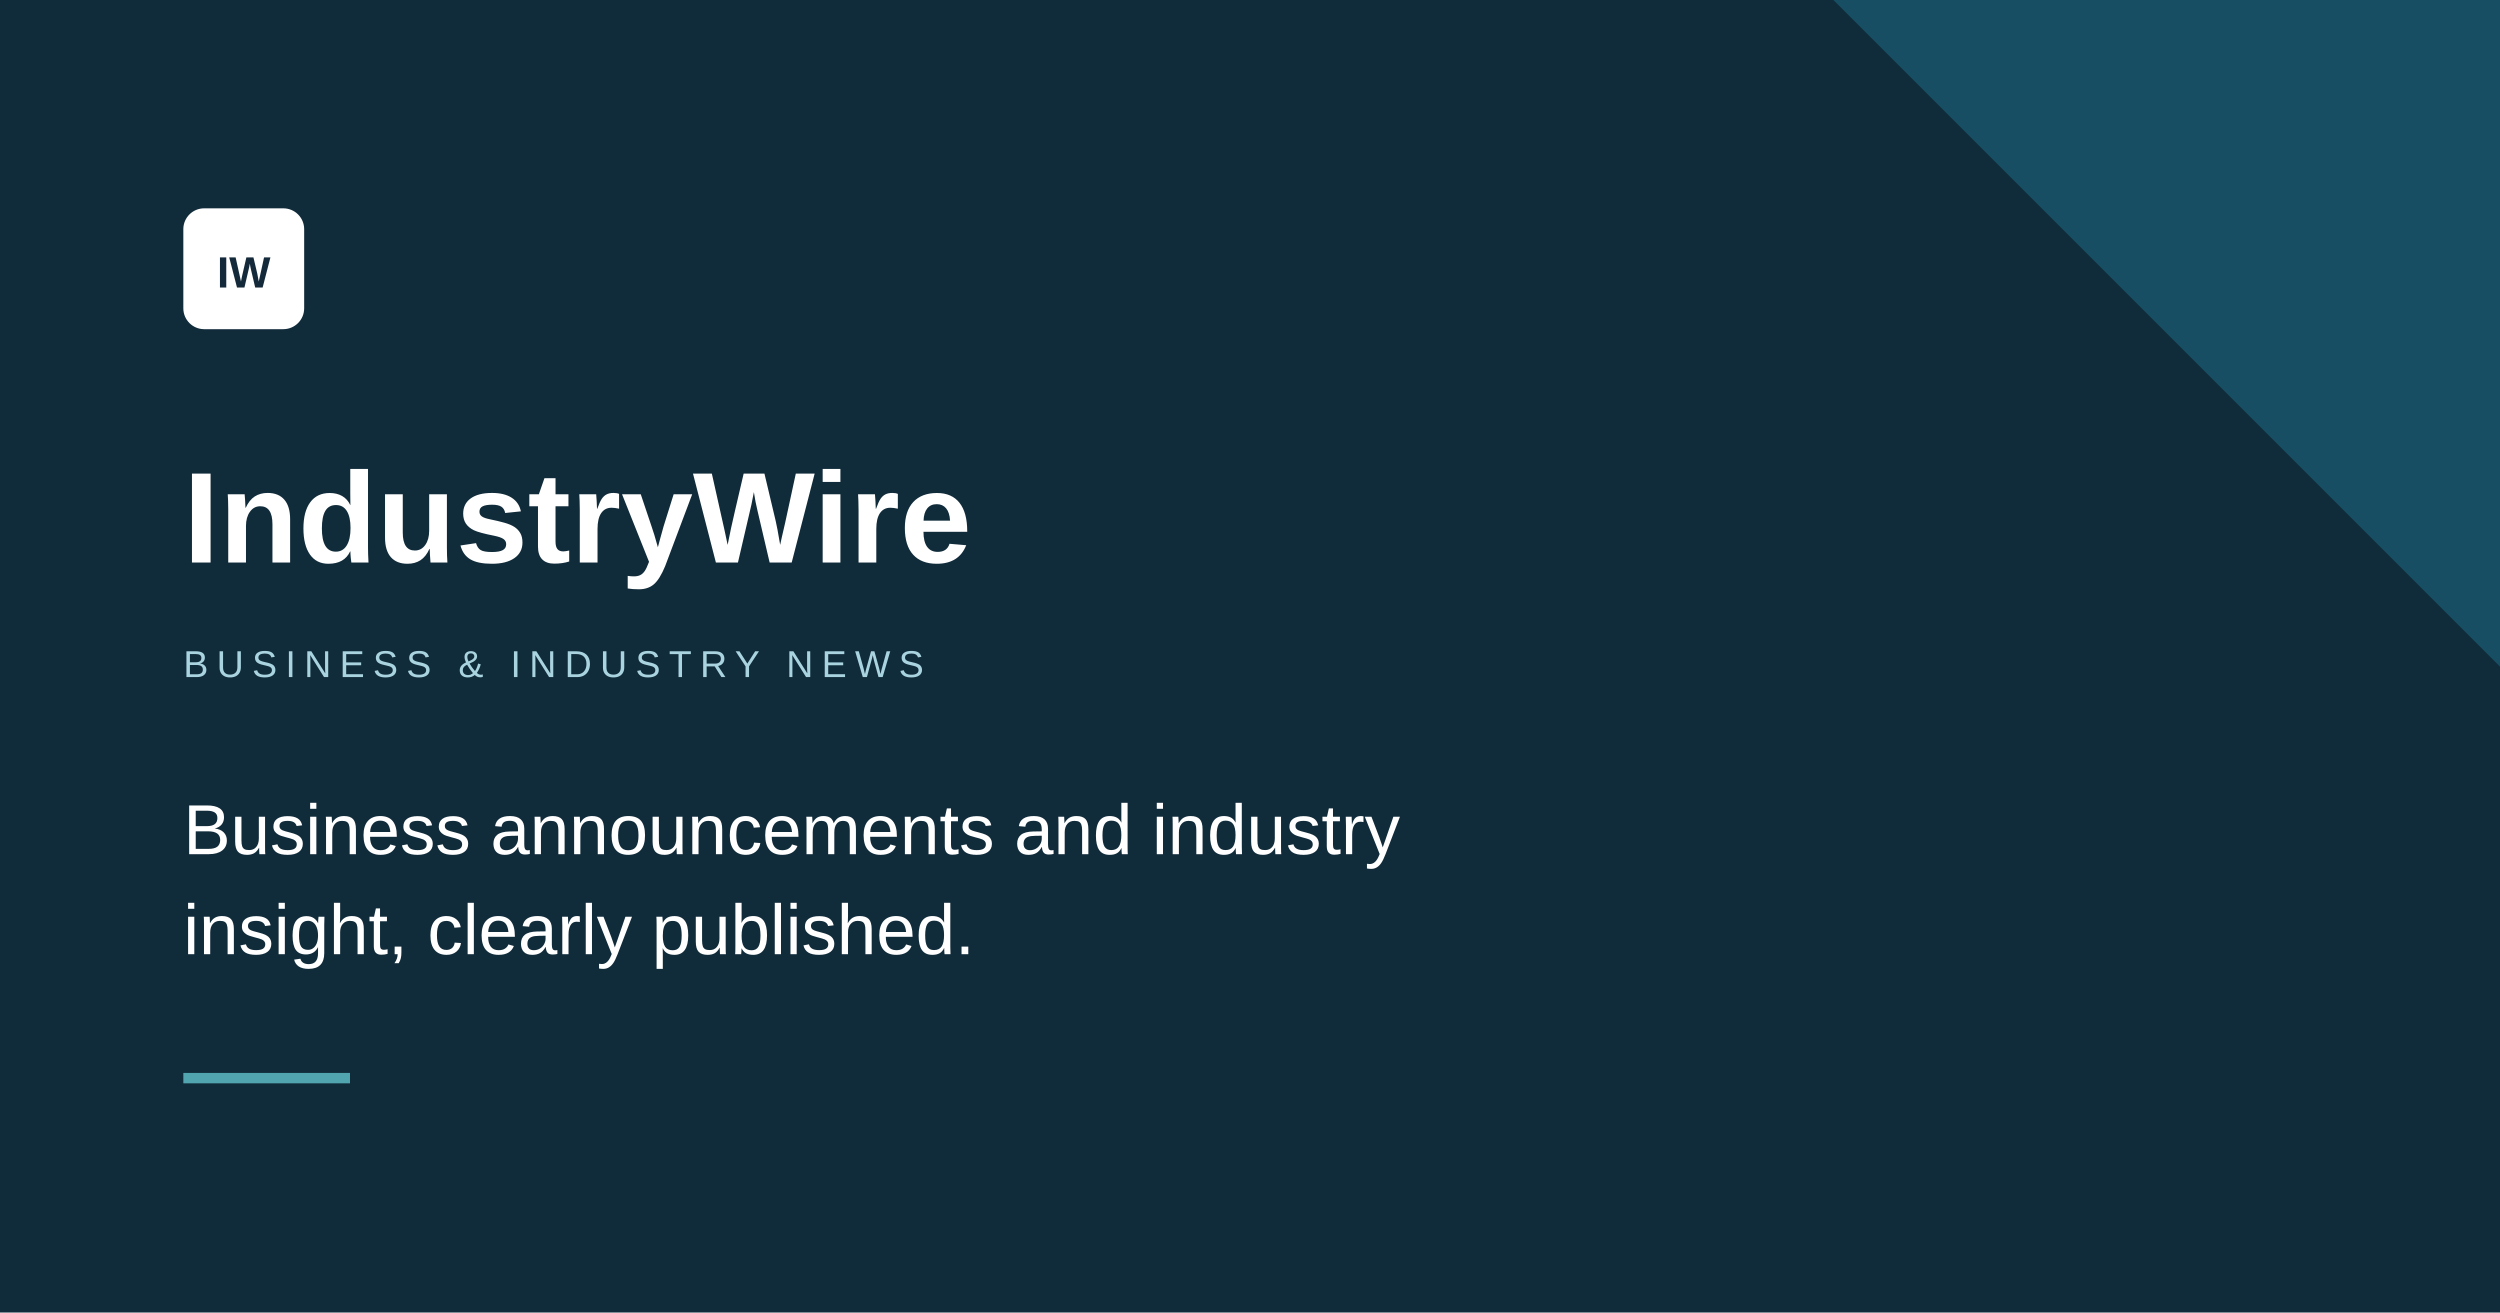
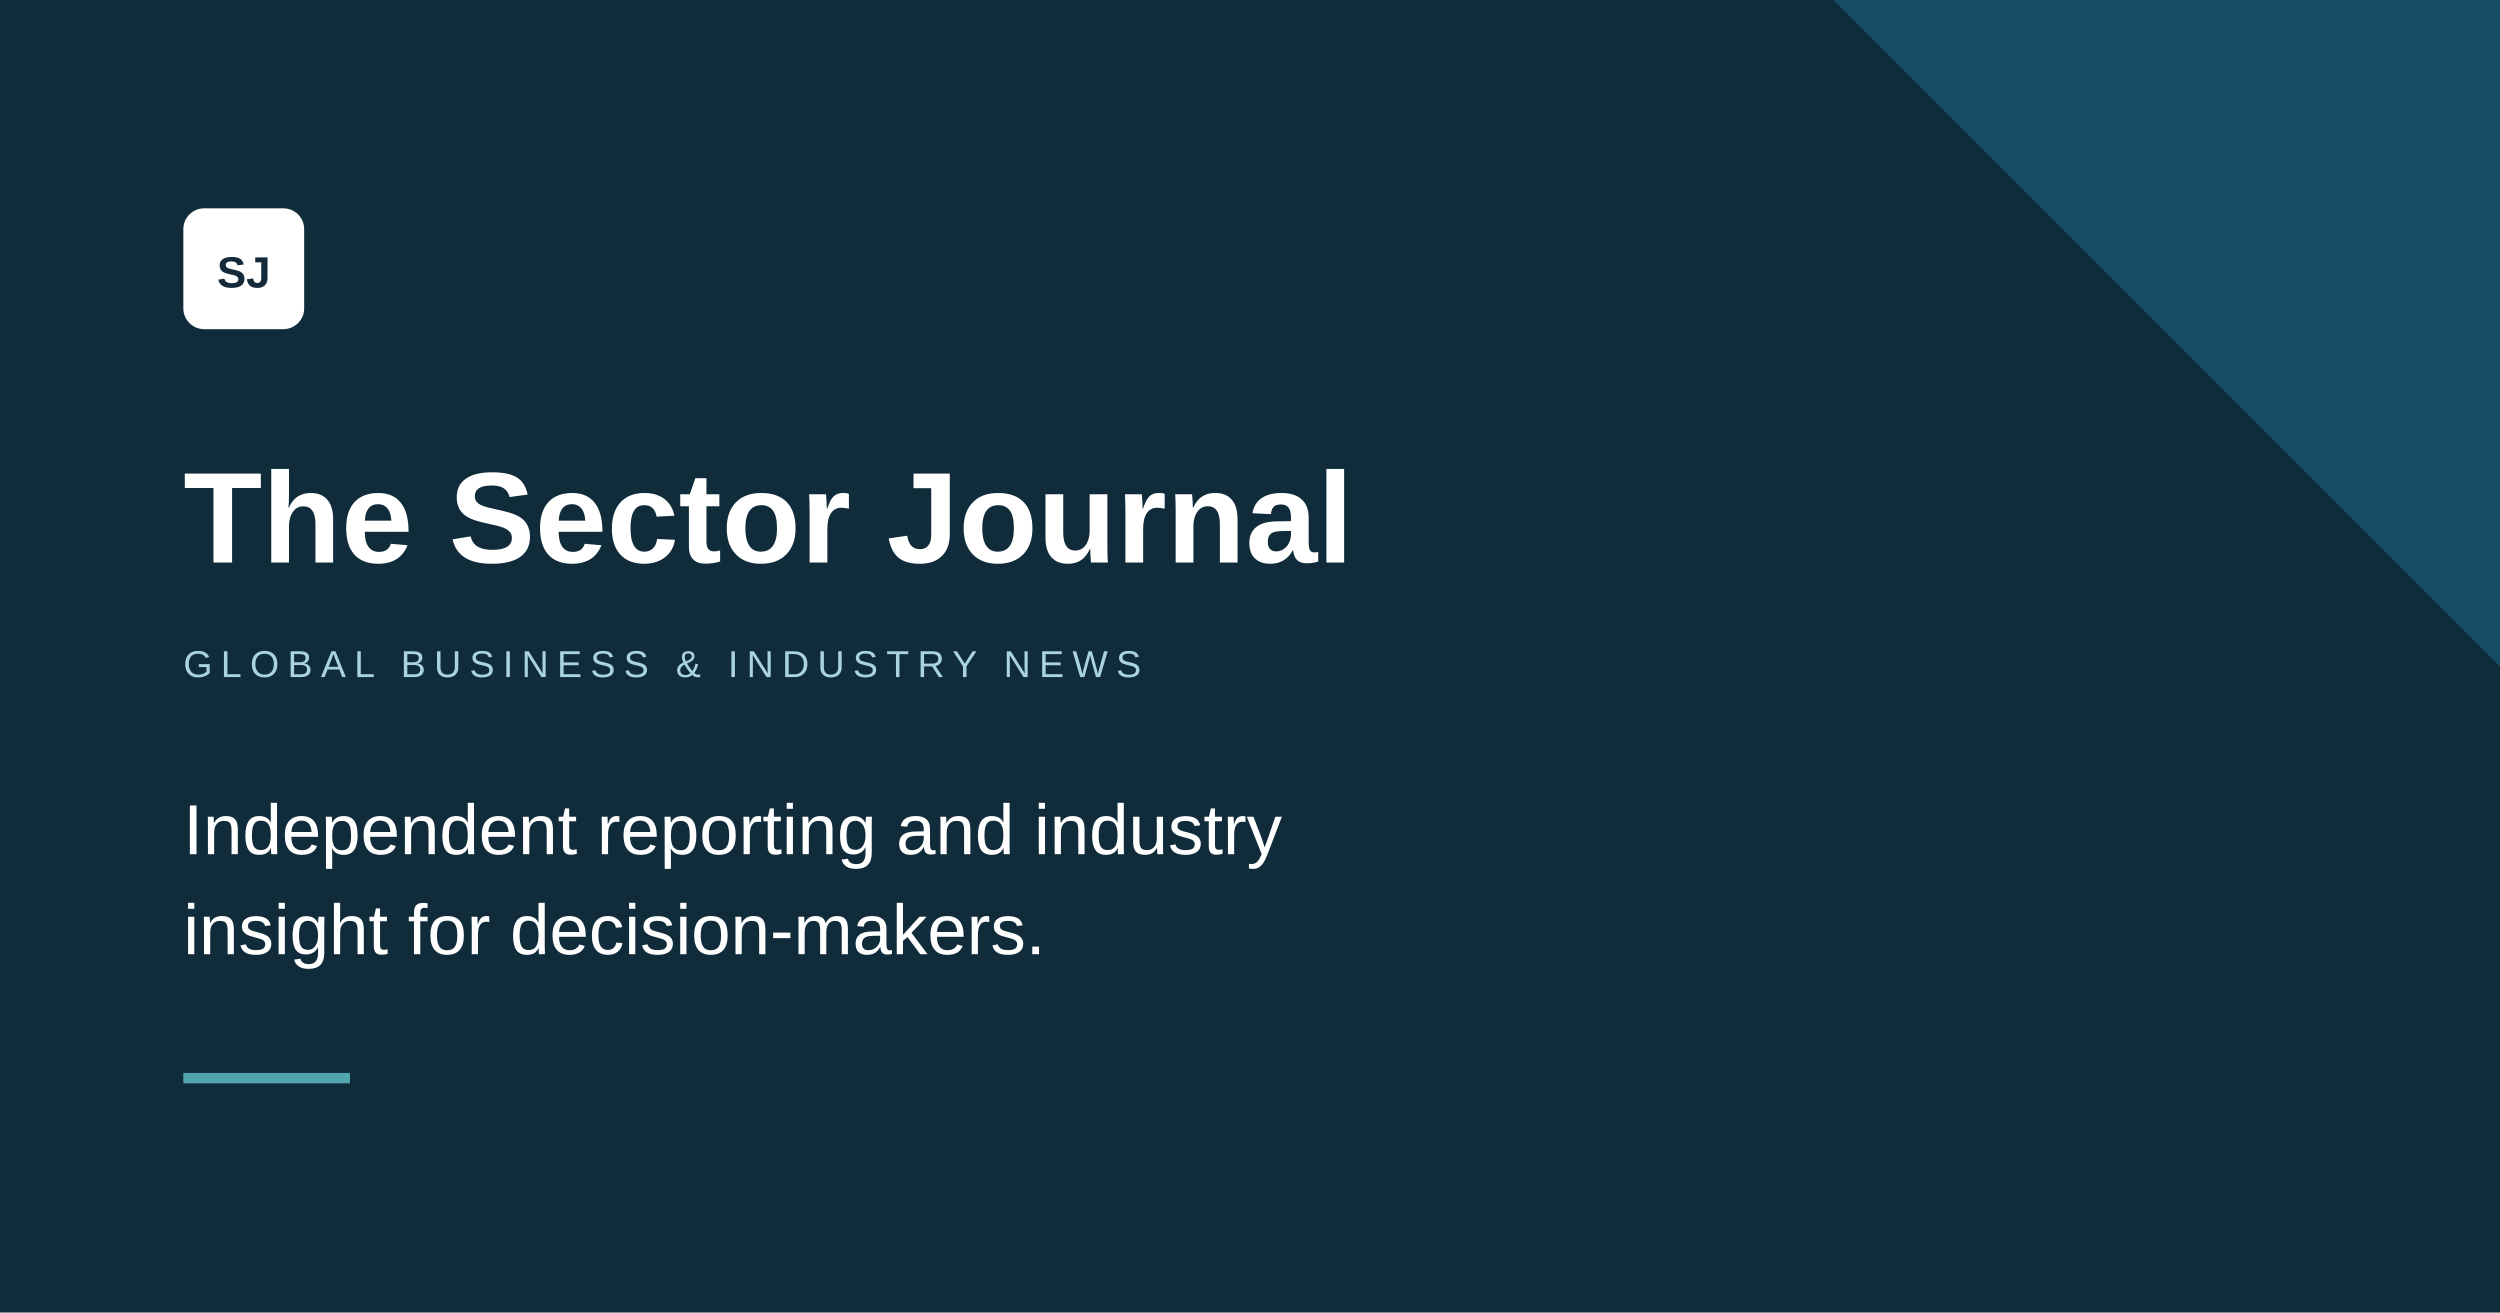
<svg xmlns="http://www.w3.org/2000/svg" width="1200" height="630" viewBox="0 0 1200 630">
  <rect width="1200" height="630" fill="#102b3a" />
  <path d="M880 0h320v320z" fill="#174e63" />
  <rect x="88" y="100" width="58" height="58" rx="10" fill="#fff" />
-   <text x="117" y="138" text-anchor="middle" font-family="Arial,sans-serif" font-size="21" font-weight="700" fill="#142a3a">IW</text>
-   <text x="88" y="270" font-family="Arial,sans-serif" font-size="62" font-weight="700" fill="#fff">IndustryWire</text>
-   <text x="88" y="325" font-family="Arial,sans-serif" font-size="18" letter-spacing="4" fill="#a9d3df">BUSINESS &amp; INDUSTRY NEWS</text>
-   <text x="88" y="410" font-family="Arial,sans-serif" font-size="34" fill="#fff">Business announcements and industry</text>
-   <text x="88" y="458" font-family="Arial,sans-serif" font-size="34" fill="#fff">insight, clearly published.</text>
+   <text x="117" y="138" text-anchor="middle" font-family="Arial,sans-serif" font-size="21" font-weight="700" fill="#142a3a">SJ</text>
+   <text x="88" y="270" font-family="Arial,sans-serif" font-size="62" font-weight="700" fill="#fff">The Sector Journal</text>
+   <text x="88" y="325" font-family="Arial,sans-serif" font-size="18" letter-spacing="4" fill="#a9d3df">GLOBAL BUSINESS &amp; INDUSTRY NEWS</text>
+   <text x="88" y="410" font-family="Arial,sans-serif" font-size="34" fill="#fff">Independent reporting and industry</text>
+   <text x="88" y="458" font-family="Arial,sans-serif" font-size="34" fill="#fff">insight for decision-makers.</text>
  <rect x="88" y="515" width="80" height="5" fill="#51a5ae" />
</svg>
